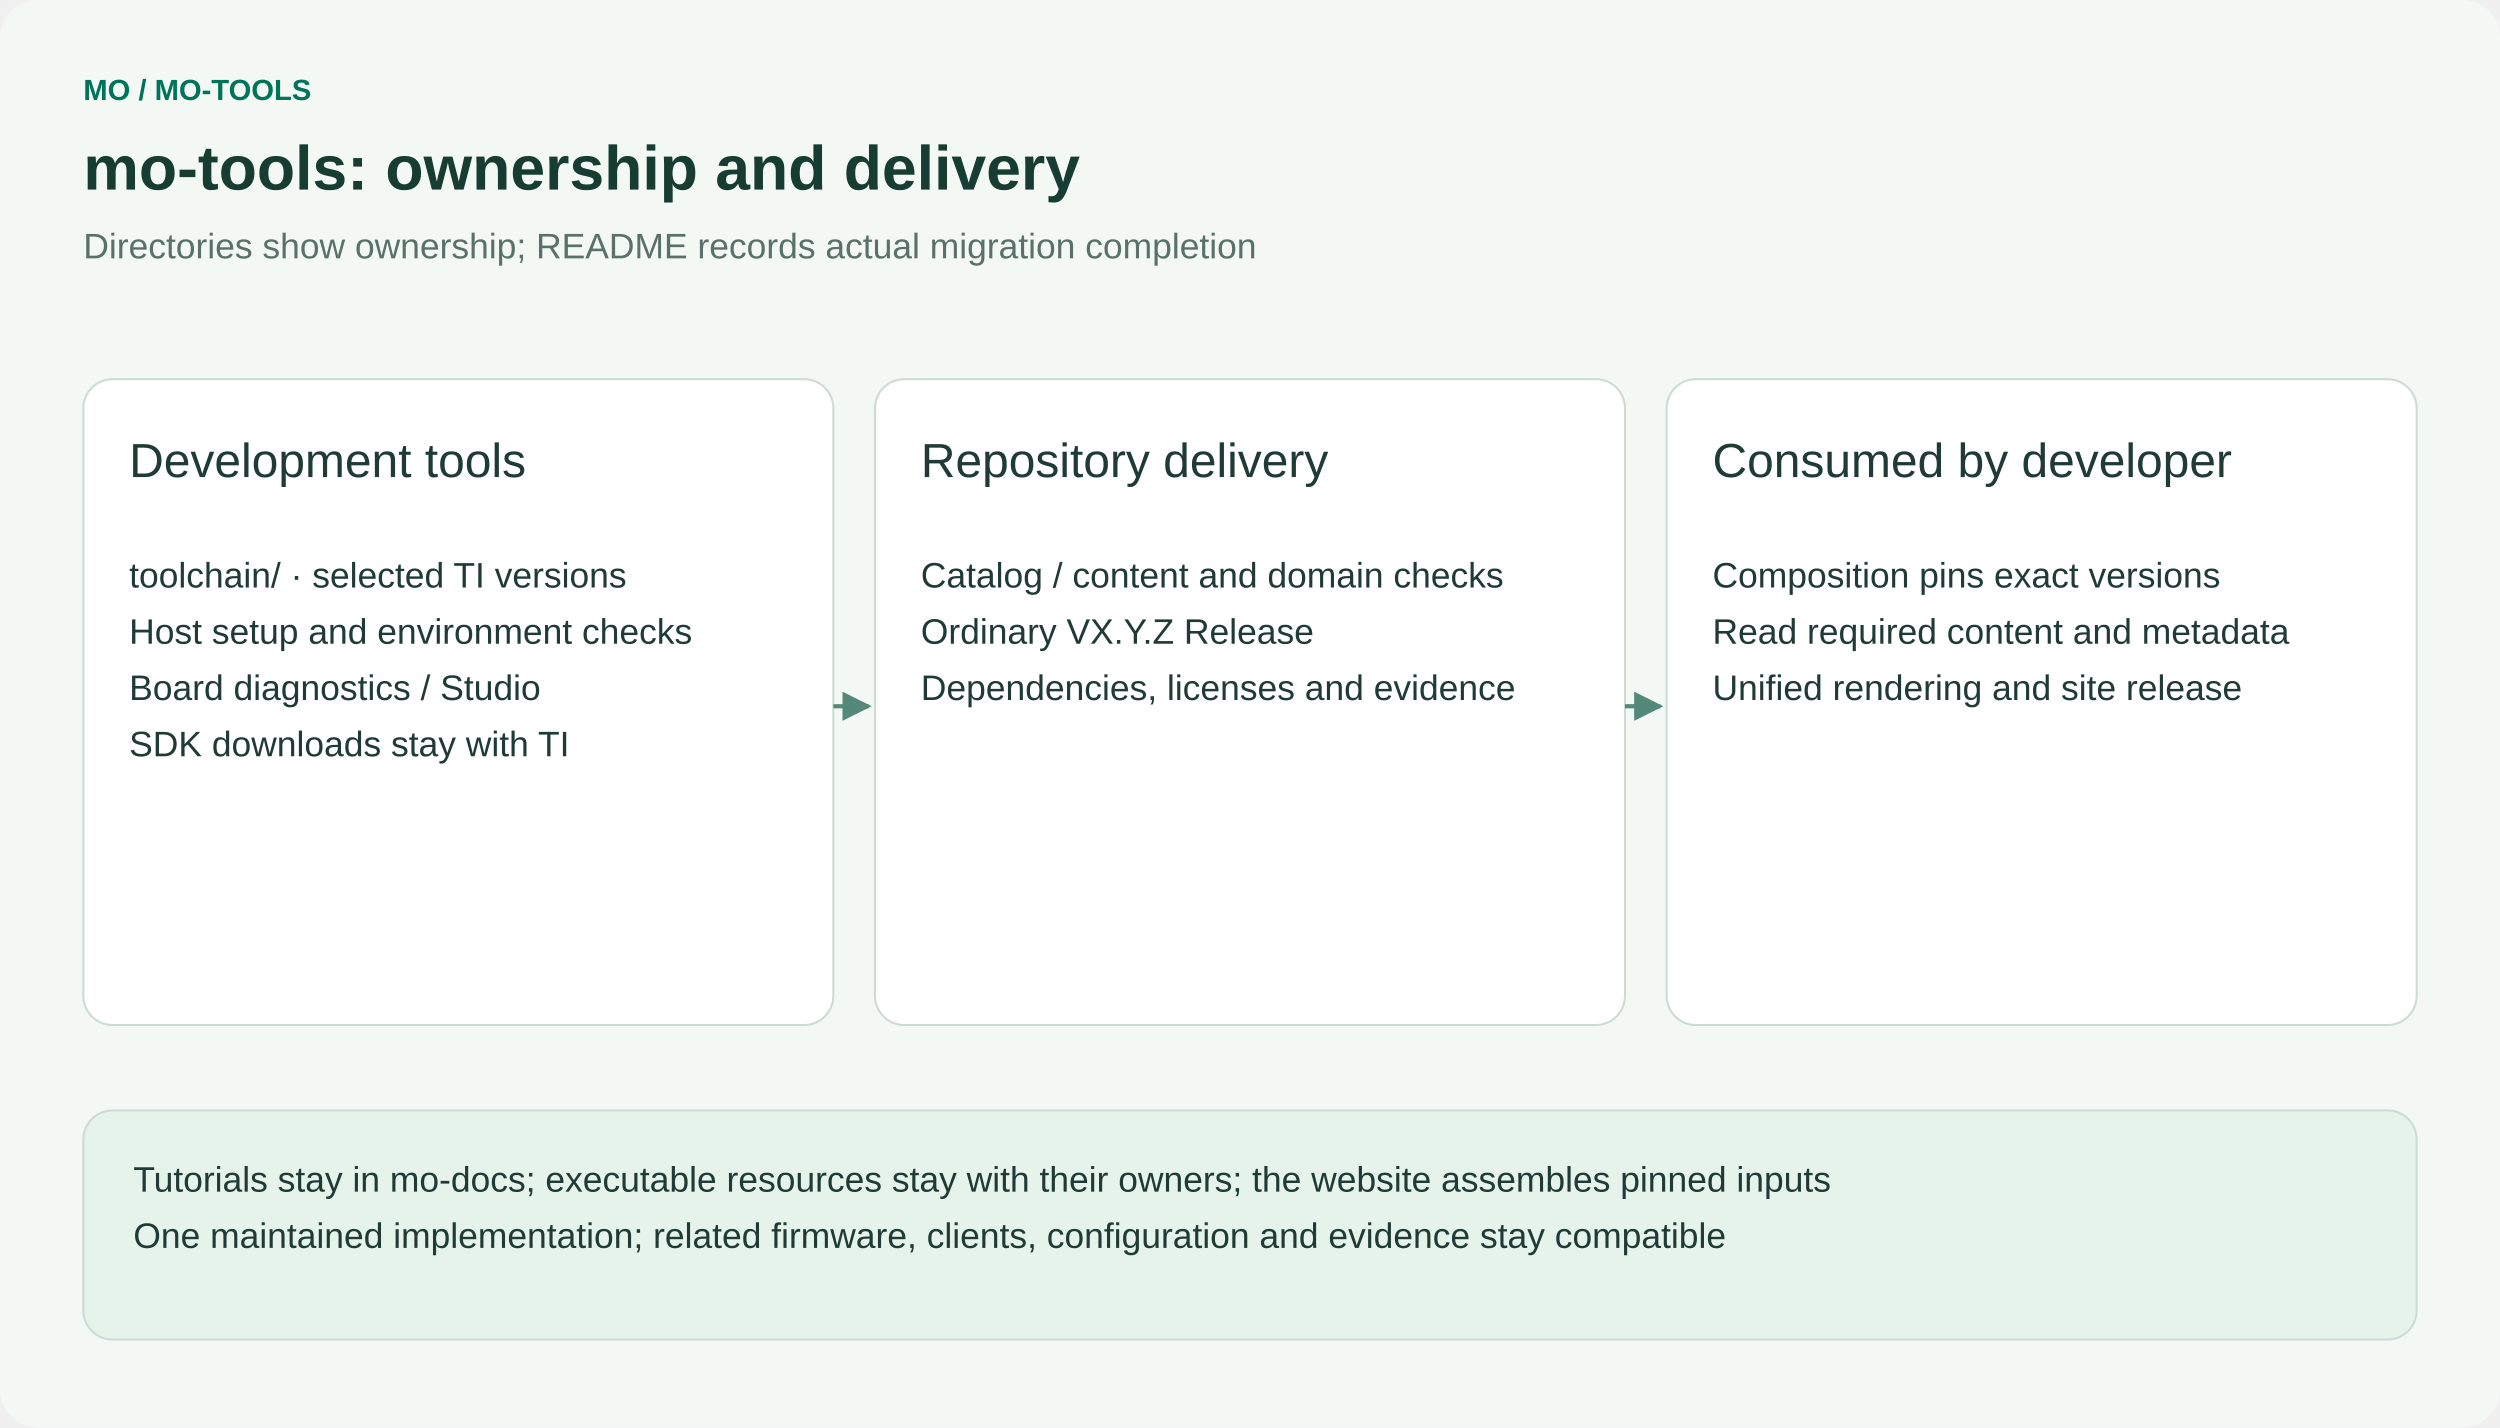
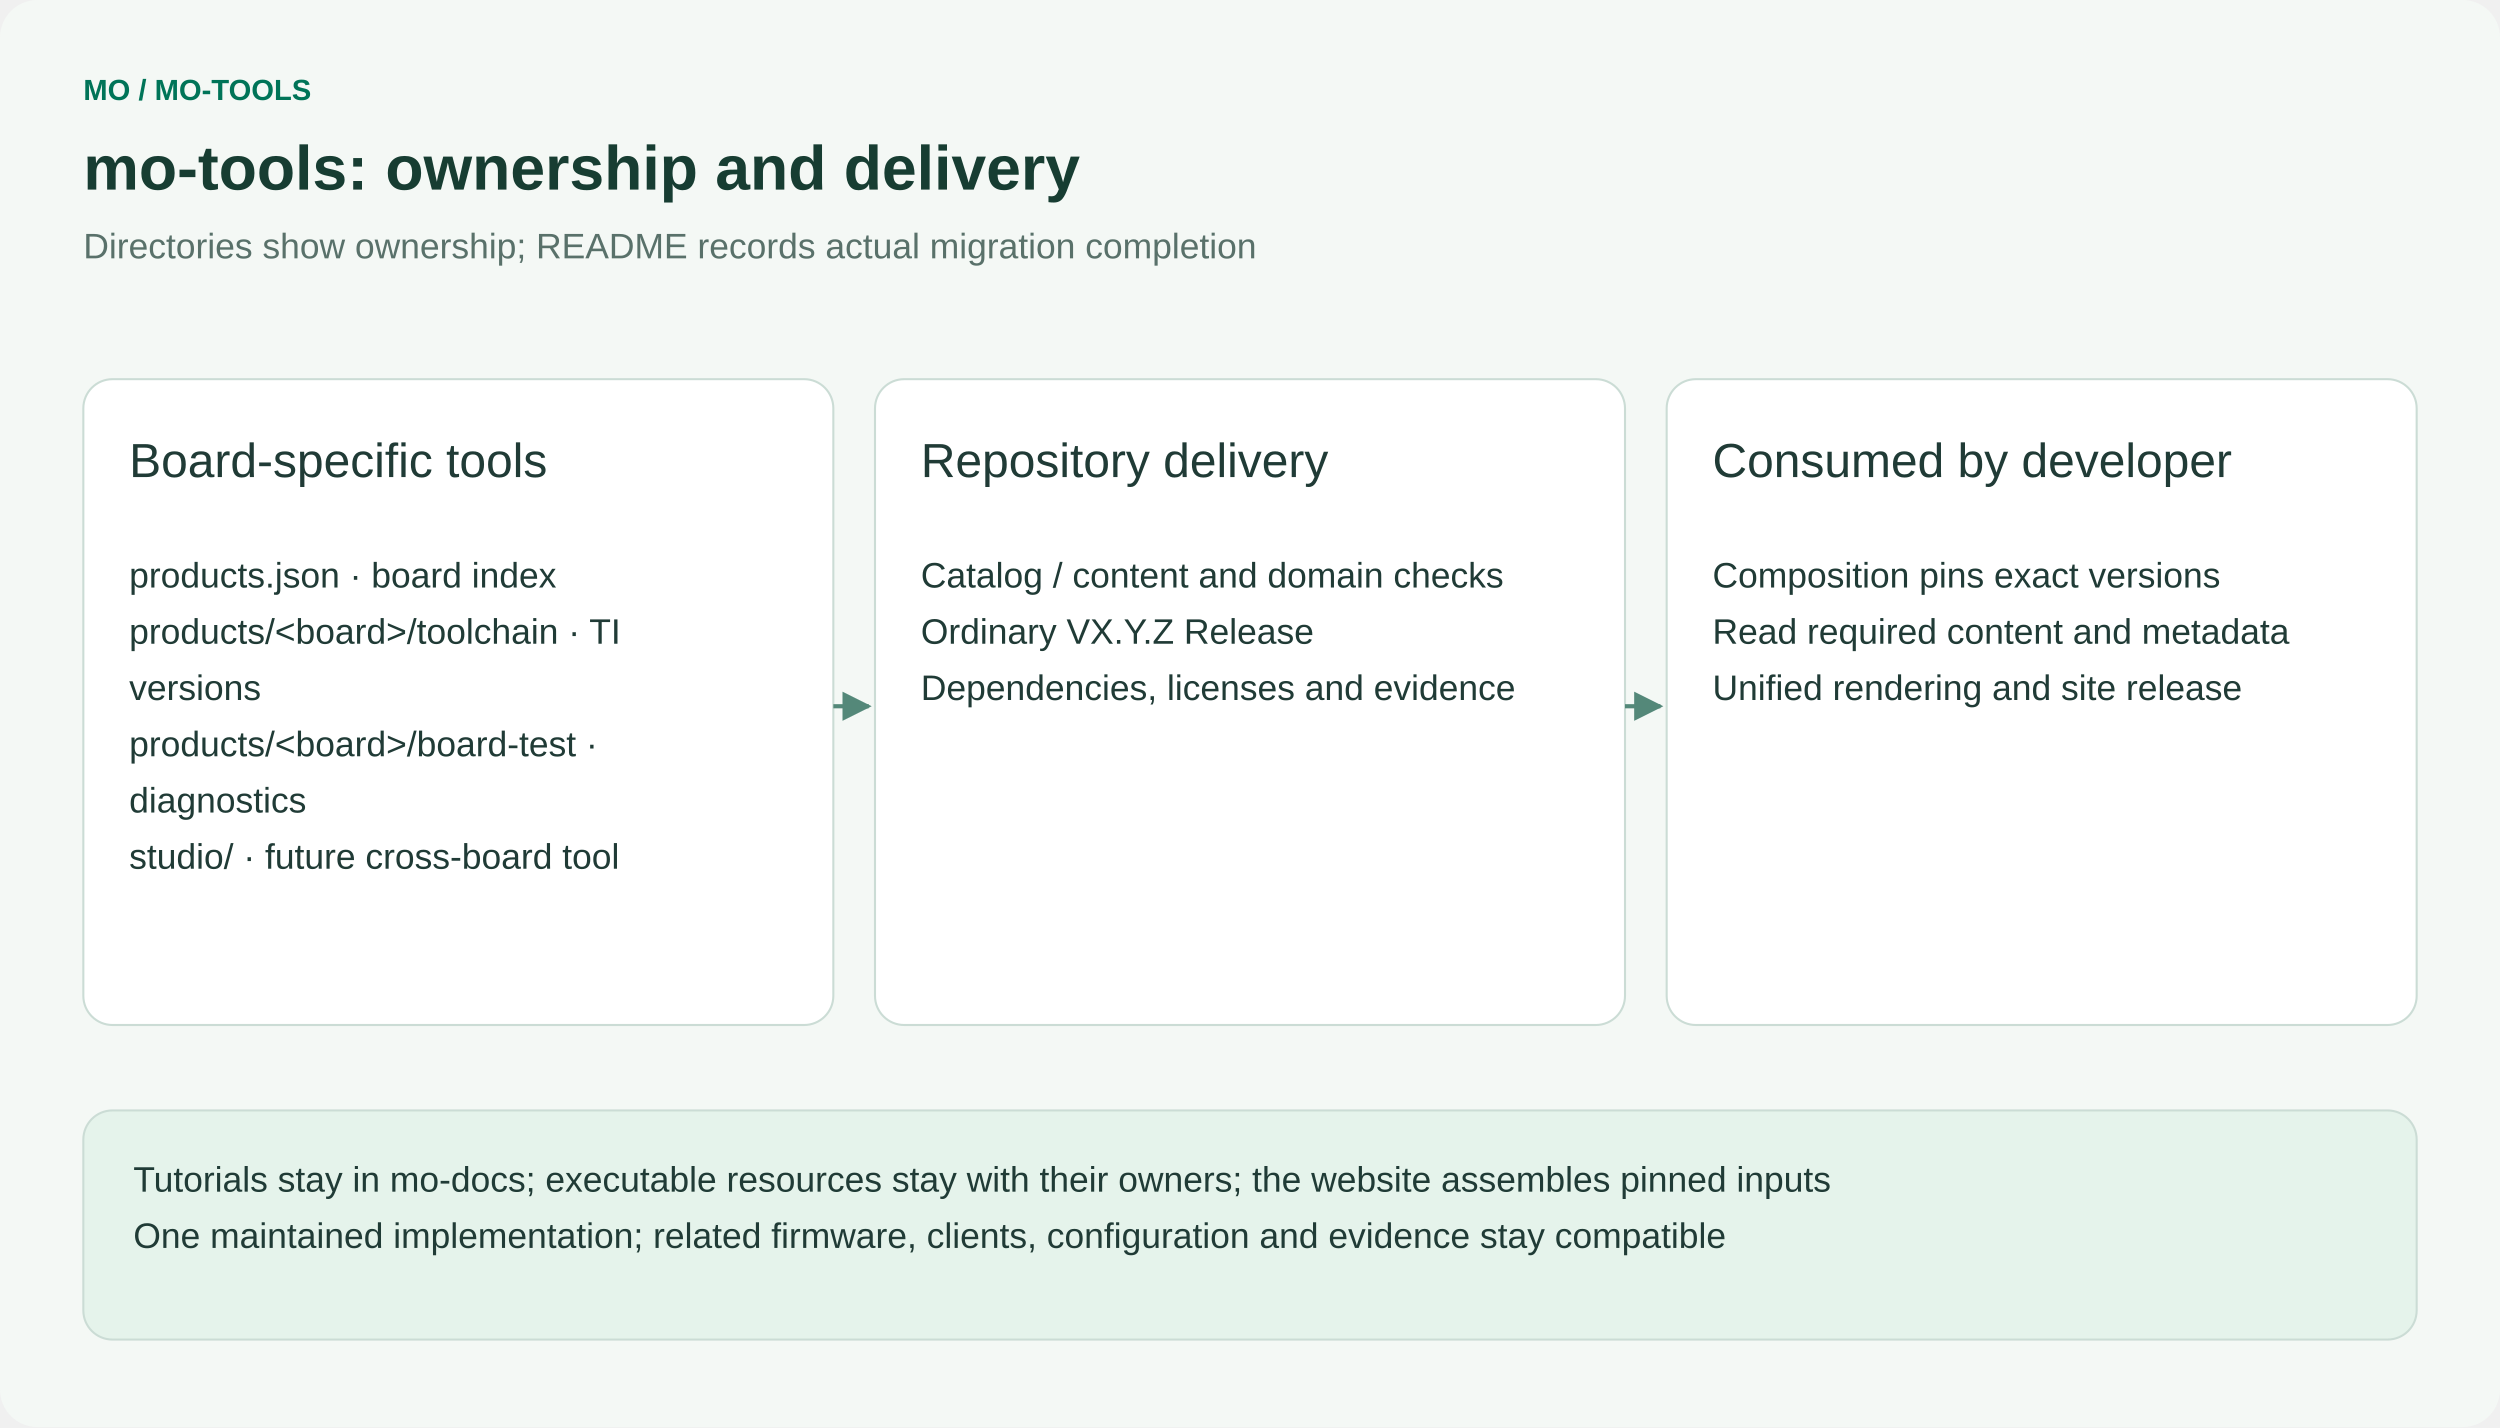
<svg xmlns="http://www.w3.org/2000/svg" viewBox="0 0 1200 685" role="img" aria-labelledby="title desc">
  <defs>
    <marker id="arrow" viewBox="0 0 10 10" refX="9" refY="5" markerWidth="7" markerHeight="7" orient="auto">
      <path d="M0 0 10 5 0 10z" fill="#548879" />
    </marker>
  </defs>
  <rect width="1200" height="685" rx="18" fill="#f4f8f5" />
  <g font-family="Arial, Noto Sans CJK SC, Microsoft YaHei, sans-serif">
    <text x="40" y="48" font-size="14" fill="#007458" font-weight="700">MO / MO-TOOLS</text>
    <text x="40" y="91" font-size="30" fill="#173d32" font-weight="700">mo-tools: ownership and delivery</text>
    <text x="40" y="124" font-size="17" fill="#59716a" font-weight="400">Directories show ownership; README records actual migration completion</text>
    <rect x="40" y="182" width="360" height="310" rx="14" fill="#fff" stroke="#cbdcd5" />
-     <text x="62" y="229" font-size="23" fill="#203b36" font-weight="400">Development tools</text>
-     <text x="62" y="282" font-size="17" fill="#203b36" font-weight="400">toolchain/ · selected TI versions</text>
-     <text x="62" y="309" font-size="17" fill="#203b36" font-weight="400">Host setup and environment checks</text>
-     <text x="62" y="336" font-size="17" fill="#203b36" font-weight="400">Board diagnostics / Studio</text>
-     <text x="62" y="363" font-size="17" fill="#203b36" font-weight="400">SDK downloads stay with TI</text>
+     <text x="62" y="229" font-size="23" fill="#203b36" font-weight="400">Board-specific tools</text>
+     <text x="62" y="282" font-size="17" fill="#203b36" font-weight="400">products.json · board index</text>
+     <text x="62" y="309" font-size="17" fill="#203b36" font-weight="400">products/&lt;board&gt;/toolchain · TI</text>
+     <text x="62" y="336" font-size="17" fill="#203b36" font-weight="400">versions</text>
+     <text x="62" y="363" font-size="17" fill="#203b36" font-weight="400">products/&lt;board&gt;/board-test ·</text>
+     <text x="62" y="390" font-size="17" fill="#203b36" font-weight="400">diagnostics</text>
+     <text x="62" y="417" font-size="17" fill="#203b36" font-weight="400">studio/ · future cross-board tool</text>
    <path d="M400 339h17" fill="none" stroke="#548879" stroke-width="2" marker-end="url(#arrow)" />
    <rect x="420" y="182" width="360" height="310" rx="14" fill="#fff" stroke="#cbdcd5" />
    <text x="442" y="229" font-size="23" fill="#203b36" font-weight="400">Repository delivery</text>
    <text x="442" y="282" font-size="17" fill="#203b36" font-weight="400">Catalog / content and domain checks</text>
    <text x="442" y="309" font-size="17" fill="#203b36" font-weight="400">Ordinary VX.Y.Z Release</text>
    <text x="442" y="336" font-size="17" fill="#203b36" font-weight="400">Dependencies, licenses and evidence</text>
    <path d="M780 339h17" fill="none" stroke="#548879" stroke-width="2" marker-end="url(#arrow)" />
    <rect x="800" y="182" width="360" height="310" rx="14" fill="#fff" stroke="#cbdcd5" />
    <text x="822" y="229" font-size="23" fill="#203b36" font-weight="400">Consumed by developer</text>
    <text x="822" y="282" font-size="17" fill="#203b36" font-weight="400">Composition pins exact versions</text>
    <text x="822" y="309" font-size="17" fill="#203b36" font-weight="400">Read required content and metadata</text>
    <text x="822" y="336" font-size="17" fill="#203b36" font-weight="400">Unified rendering and site release</text>
    <rect x="40" y="533" width="1120" height="110" rx="14" fill="#e5f3eb" stroke="#cbdcd5" />
    <text x="64" y="572" font-size="17" fill="#203b36" font-weight="400">Tutorials stay in mo-docs; executable resources stay with their owners; the website assembles pinned inputs</text>
    <text x="64" y="599" font-size="17" fill="#203b36" font-weight="400">One maintained implementation; related firmware, clients, configuration and evidence stay compatible</text>
  </g>
</svg>
